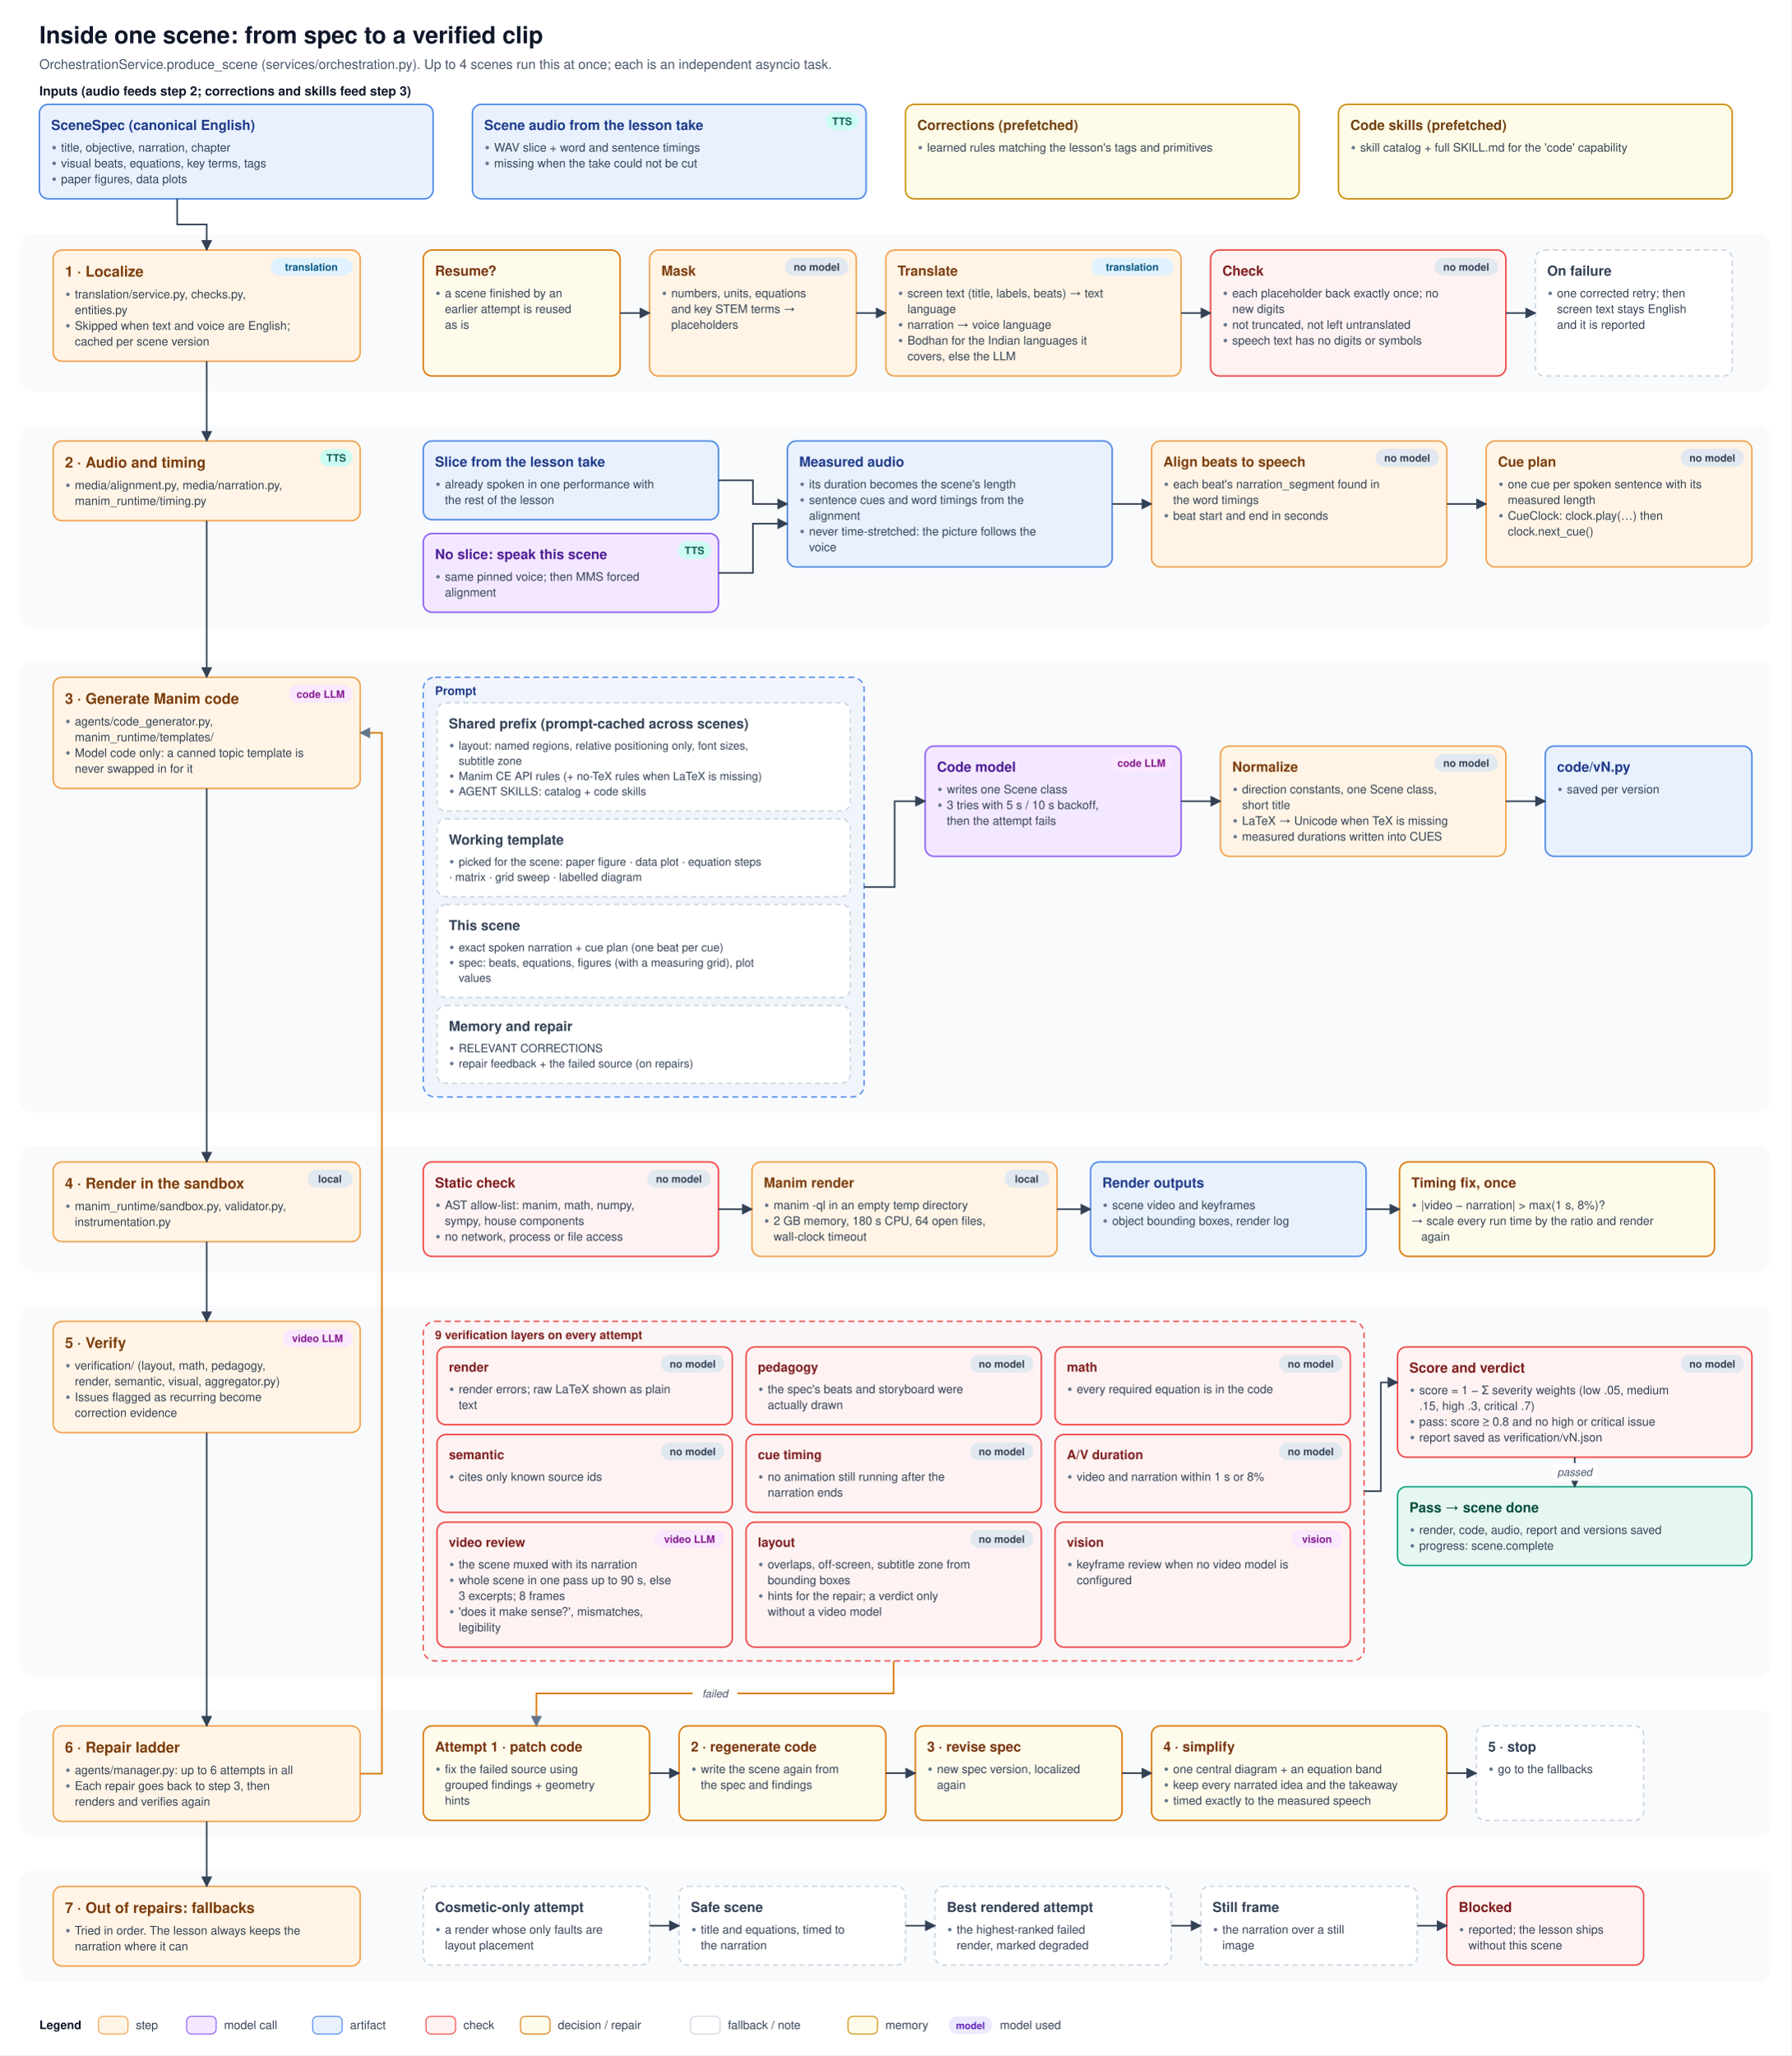
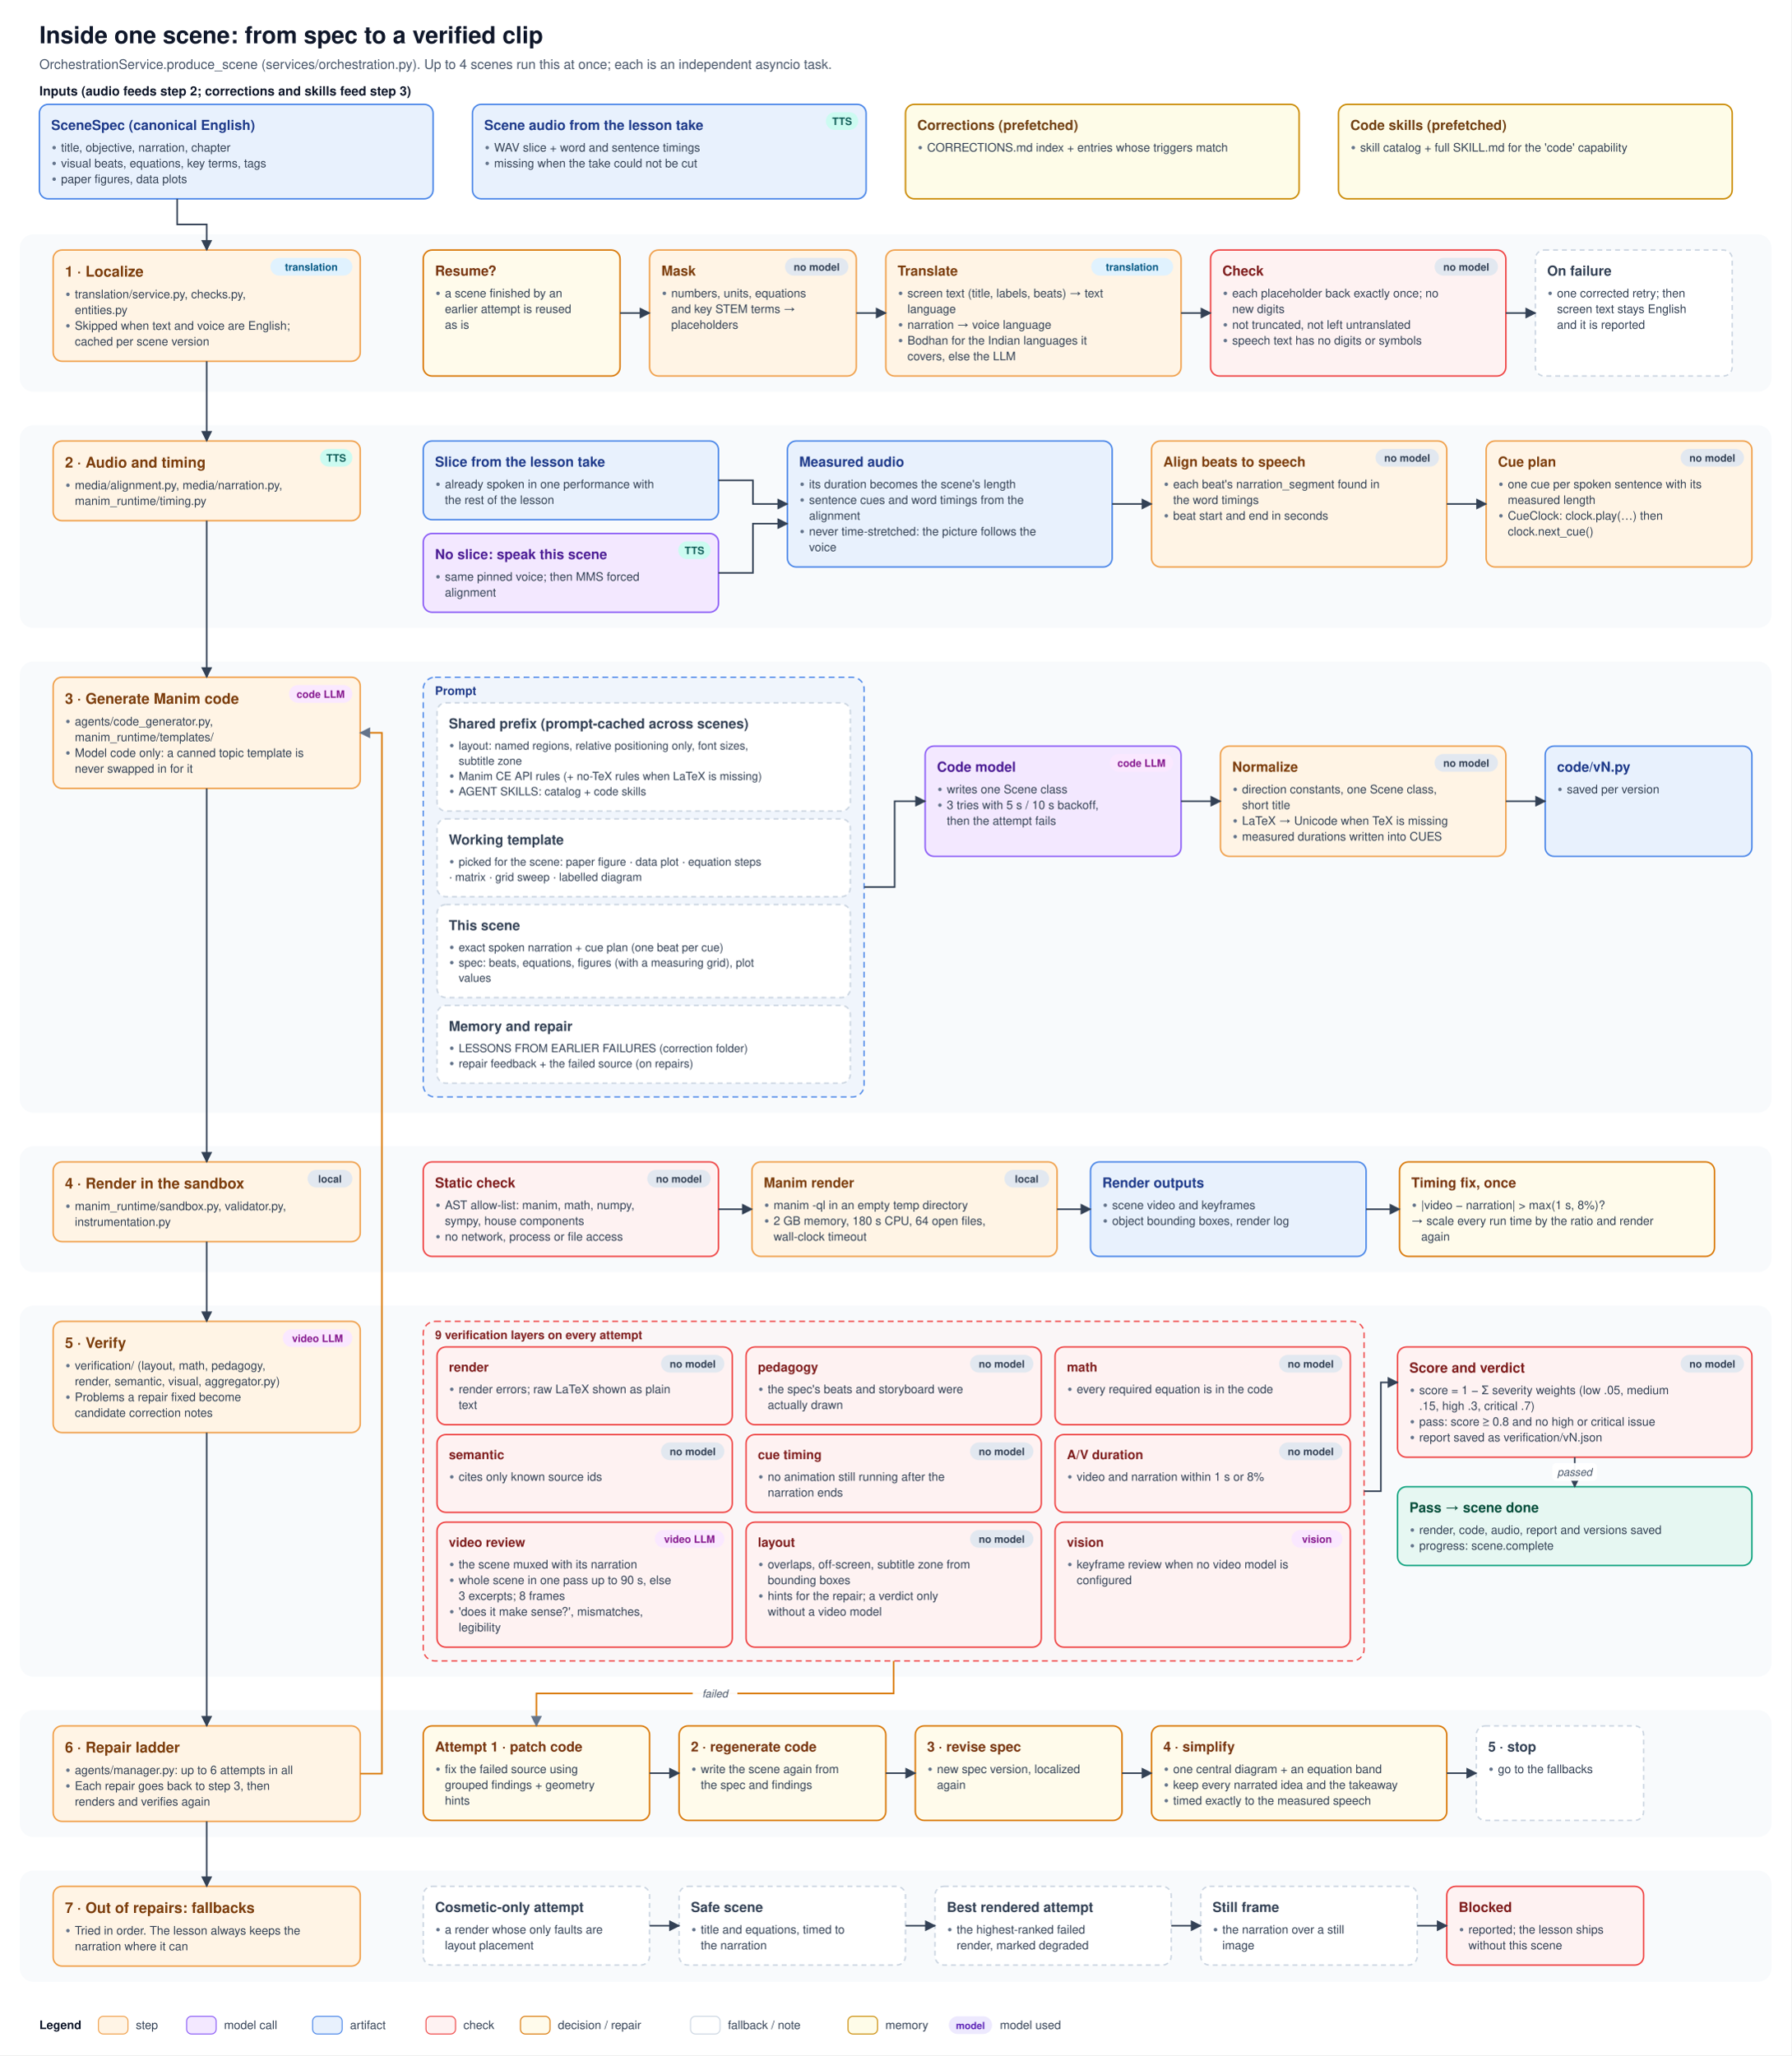
<svg xmlns="http://www.w3.org/2000/svg" viewBox="0 0 1820 2088" width="1820" height="2088" font-family="Segoe UI, Helvetica, Arial, sans-serif">
  <defs>
    <marker id="arrow" viewBox="0 0 10 10" refX="9" refY="5" markerWidth="7" markerHeight="7" orient="auto-start-reverse">
      <path d="M0,0 L10,5 L0,10 z" fill="#334155" />
    </marker>
    <marker id="arrow-muted" viewBox="0 0 10 10" refX="9" refY="5" markerWidth="7" markerHeight="7" orient="auto-start-reverse">
      <path d="M0,0 L10,5 L0,10 z" fill="#64748b" />
    </marker>
  </defs>
  <rect width="1820" height="2088" fill="#ffffff" />
  <text x="40" y="44" font-size="24" font-weight="700" fill="#0f172a">Inside one scene: from spec to a verified clip</text>
  <text x="40" y="70" font-size="13.5" fill="#475569">OrchestrationService.produce_scene (services/orchestration.py). Up to 4 scenes run this at once; each is an independent asyncio task.</text>
  <rect x="20" y="1900.5" width="1780.0" height="113.0" rx="14" fill="#f8fafc" />
  <rect x="20" y="1737.5" width="1780.0" height="129.0" rx="14" fill="#f8fafc" />
  <rect x="20" y="1326.5" width="1780.0" height="377.0" rx="14" fill="#f8fafc" />
  <rect x="20" y="1164.5" width="1780.0" height="128.0" rx="14" fill="#f8fafc" />
  <rect x="20" y="672.0" width="1780.0" height="458.5" rx="14" fill="#f8fafc" />
  <rect x="20" y="432.0" width="1780.0" height="206.0" rx="14" fill="#f8fafc" />
  <rect x="20" y="238.0" width="1780.0" height="160.0" rx="14" fill="#f8fafc" />
  <rect x="430.0" y="688.0" width="448.0" height="426.5" rx="12" fill="#e8f1fd" fill-opacity="0.45" stroke="#4a86e8" stroke-width="1.3" stroke-dasharray="6 4" />
  <text x="442.0" y="706.0" font-size="12" font-weight="600" fill="#1e3a8a">Prompt</text>
  <rect x="430.0" y="1342.5" width="956.0" height="345.0" rx="12" fill="#fef2f2" fill-opacity="0.45" stroke="#ef4444" stroke-width="1.3" stroke-dasharray="6 4" />
  <text x="442.0" y="1360.5" font-size="12" font-weight="600" fill="#7f1d1d">9 verification layers on every attempt</text>
  <rect x="40.0" y="106.0" width="400.0" height="96.0" rx="9" fill="#e8f1fd" stroke="#4a86e8" stroke-width="1.5" />
  <text x="52.0" y="132.0" font-size="14" font-weight="600" fill="#1e3a8a">SceneSpec (canonical English)</text>
  <circle cx="55.0" cy="150.0" r="1.8" fill="#64748b" />
  <text x="62.0" y="154.0" font-size="12" fill="#334155">title, objective, narration, chapter</text>
  <circle cx="55.0" cy="166.0" r="1.8" fill="#64748b" />
  <text x="62.0" y="170.0" font-size="12" fill="#334155">visual beats, equations, key terms, tags</text>
  <circle cx="55.0" cy="182.0" r="1.8" fill="#64748b" />
  <text x="62.0" y="186.0" font-size="12" fill="#334155">paper figures, data plots</text>
  <rect x="480.0" y="106.0" width="400.0" height="96.0" rx="9" fill="#e8f1fd" stroke="#4a86e8" stroke-width="1.5" />
  <rect x="839.1" y="114.0" width="32.9" height="18" rx="9" fill="#ccfbf1" />
  <text x="855.6" y="127.0" font-size="10.5" font-weight="600" fill="#115e59" text-anchor="middle">TTS</text>
  <text x="492.0" y="132.0" font-size="14" font-weight="600" fill="#1e3a8a">Scene audio from the lesson take</text>
  <circle cx="495.0" cy="150.0" r="1.8" fill="#64748b" />
  <text x="502.0" y="154.0" font-size="12" fill="#334155">WAV slice + word and sentence timings</text>
  <circle cx="495.0" cy="166.0" r="1.8" fill="#64748b" />
  <text x="502.0" y="170.0" font-size="12" fill="#334155">missing when the take could not be cut</text>
  <rect x="920.0" y="106.0" width="400.0" height="96.0" rx="9" fill="#fefce8" stroke="#ca8a04" stroke-width="1.5" />
  <text x="932.0" y="132.0" font-size="14" font-weight="600" fill="#713f12">Corrections (prefetched)</text>
  <circle cx="935.0" cy="150.0" r="1.8" fill="#64748b" />
-   <text x="942.0" y="154.0" font-size="12" fill="#334155">learned rules matching the lesson's tags and primitives</text>
+   <text x="942.0" y="154.0" font-size="12" fill="#334155">CORRECTIONS.md index + entries whose triggers match</text>
  <rect x="1360.0" y="106.0" width="400.0" height="96.0" rx="9" fill="#fefce8" stroke="#ca8a04" stroke-width="1.5" />
  <text x="1372.0" y="132.0" font-size="14" font-weight="600" fill="#713f12">Code skills (prefetched)</text>
  <circle cx="1375.0" cy="150.0" r="1.8" fill="#64748b" />
  <text x="1382.0" y="154.0" font-size="12" fill="#334155">skill catalog + full SKILL.md for the 'code' capability</text>
  <rect x="54.0" y="254.0" width="312.0" height="113.0" rx="9" fill="#fff4e5" stroke="#f0a04b" stroke-width="1.5" />
  <rect x="274.7" y="262.0" width="83.3" height="18" rx="9" fill="#e0f2fe" />
  <text x="316.3" y="275.0" font-size="10.5" font-weight="600" fill="#075985" text-anchor="middle">translation</text>
  <text x="66.0" y="281.0" font-size="15" font-weight="600" fill="#7c3d0c">1 · Localize</text>
  <circle cx="69.0" cy="299.0" r="1.8" fill="#64748b" />
  <text x="76.0" y="303.0" font-size="12" fill="#334155">translation/service.py, checks.py,</text>
  <text x="76.0" y="319.0" font-size="12" fill="#334155">entities.py</text>
  <circle cx="69.0" cy="331.0" r="1.8" fill="#64748b" />
  <text x="76.0" y="335.0" font-size="12" fill="#334155">Skipped when text and voice are English;</text>
  <text x="76.0" y="351.0" font-size="12" fill="#334155">cached per scene version</text>
  <rect x="430.0" y="254.0" width="200.0" height="128.0" rx="9" fill="#fffbeb" stroke="#d97706" stroke-width="1.5" />
  <text x="442.0" y="280.0" font-size="14" font-weight="600" fill="#78350f">Resume?</text>
  <circle cx="445.0" cy="298.0" r="1.8" fill="#64748b" />
  <text x="452.0" y="302.0" font-size="12" fill="#334155">a scene finished by an</text>
  <text x="452.0" y="318.0" font-size="12" fill="#334155">earlier attempt is reused</text>
  <text x="452.0" y="334.0" font-size="12" fill="#334155">as is</text>
  <rect x="660.0" y="254.0" width="210.0" height="128.0" rx="9" fill="#fff4e5" stroke="#f0a04b" stroke-width="1.5" />
  <rect x="797.6" y="262.0" width="64.4" height="18" rx="9" fill="#e2e8f0" />
  <text x="829.8" y="275.0" font-size="10.5" font-weight="600" fill="#334155" text-anchor="middle">no model</text>
  <text x="672.0" y="280.0" font-size="14" font-weight="600" fill="#7c3d0c">Mask</text>
  <circle cx="675.0" cy="298.0" r="1.8" fill="#64748b" />
  <text x="682.0" y="302.0" font-size="12" fill="#334155">numbers, units, equations</text>
  <text x="682.0" y="318.0" font-size="12" fill="#334155">and key STEM terms →</text>
  <text x="682.0" y="334.0" font-size="12" fill="#334155">placeholders</text>
  <rect x="900.0" y="254.0" width="300.0" height="128.0" rx="9" fill="#fff4e5" stroke="#f0a04b" stroke-width="1.5" />
  <rect x="1108.7" y="262.0" width="83.3" height="18" rx="9" fill="#e0f2fe" />
  <text x="1150.4" y="275.0" font-size="10.5" font-weight="600" fill="#075985" text-anchor="middle">translation</text>
  <text x="912.0" y="280.0" font-size="14" font-weight="600" fill="#7c3d0c">Translate</text>
  <circle cx="915.0" cy="298.0" r="1.8" fill="#64748b" />
  <text x="922.0" y="302.0" font-size="12" fill="#334155">screen text (title, labels, beats) → text</text>
  <text x="922.0" y="318.0" font-size="12" fill="#334155">language</text>
  <circle cx="915.0" cy="330.0" r="1.8" fill="#64748b" />
  <text x="922.0" y="334.0" font-size="12" fill="#334155">narration → voice language</text>
  <circle cx="915.0" cy="346.0" r="1.8" fill="#64748b" />
  <text x="922.0" y="350.0" font-size="12" fill="#334155">Bodhan for the Indian languages it</text>
  <text x="922.0" y="366.0" font-size="12" fill="#334155">covers, else the LLM</text>
  <rect x="1230.0" y="254.0" width="300.0" height="128.0" rx="9" fill="#fef2f2" stroke="#ef4444" stroke-width="1.5" />
  <rect x="1457.6" y="262.0" width="64.4" height="18" rx="9" fill="#e2e8f0" />
  <text x="1489.8" y="275.0" font-size="10.5" font-weight="600" fill="#334155" text-anchor="middle">no model</text>
  <text x="1242.0" y="280.0" font-size="14" font-weight="600" fill="#7f1d1d">Check</text>
  <circle cx="1245.0" cy="298.0" r="1.8" fill="#64748b" />
  <text x="1252.0" y="302.0" font-size="12" fill="#334155">each placeholder back exactly once; no</text>
  <text x="1252.0" y="318.0" font-size="12" fill="#334155">new digits</text>
  <circle cx="1245.0" cy="330.0" r="1.8" fill="#64748b" />
  <text x="1252.0" y="334.0" font-size="12" fill="#334155">not truncated, not left untranslated</text>
  <circle cx="1245.0" cy="346.0" r="1.8" fill="#64748b" />
  <text x="1252.0" y="350.0" font-size="12" fill="#334155">speech text has no digits or symbols</text>
  <rect x="1560.0" y="254.0" width="200.0" height="128.0" rx="9" fill="#ffffff" stroke="#cbd5e1" stroke-width="1.5" stroke-dasharray="5 4" />
  <text x="1572.0" y="280.0" font-size="14" font-weight="600" fill="#334155">On failure</text>
  <circle cx="1575.0" cy="298.0" r="1.8" fill="#64748b" />
  <text x="1582.0" y="302.0" font-size="12" fill="#334155">one corrected retry; then</text>
  <text x="1582.0" y="318.0" font-size="12" fill="#334155">screen text stays English</text>
  <text x="1582.0" y="334.0" font-size="12" fill="#334155">and it is reported</text>
  <rect x="54.0" y="448.0" width="312.0" height="81.0" rx="9" fill="#fff4e5" stroke="#f0a04b" stroke-width="1.5" />
  <rect x="325.1" y="456.0" width="32.9" height="18" rx="9" fill="#ccfbf1" />
  <text x="341.6" y="469.0" font-size="10.5" font-weight="600" fill="#115e59" text-anchor="middle">TTS</text>
  <text x="66.0" y="475.0" font-size="15" font-weight="600" fill="#7c3d0c">2 · Audio and timing</text>
  <circle cx="69.0" cy="493.0" r="1.8" fill="#64748b" />
  <text x="76.0" y="497.0" font-size="12" fill="#334155">media/alignment.py, media/narration.py,</text>
  <text x="76.0" y="513.0" font-size="12" fill="#334155">manim_runtime/timing.py</text>
  <rect x="430.0" y="448.0" width="300.0" height="80.0" rx="9" fill="#e8f1fd" stroke="#4a86e8" stroke-width="1.5" />
  <text x="442.0" y="474.0" font-size="14" font-weight="600" fill="#1e3a8a">Slice from the lesson take</text>
  <circle cx="445.0" cy="492.0" r="1.8" fill="#64748b" />
  <text x="452.0" y="496.0" font-size="12" fill="#334155">already spoken in one performance with</text>
  <text x="452.0" y="512.0" font-size="12" fill="#334155">the rest of the lesson</text>
  <rect x="430.0" y="542.0" width="300.0" height="80.0" rx="9" fill="#f3e8ff" stroke="#8b5cf6" stroke-width="1.5" />
  <rect x="689.1" y="550.0" width="32.9" height="18" rx="9" fill="#ccfbf1" />
  <text x="705.6" y="563.0" font-size="10.5" font-weight="600" fill="#115e59" text-anchor="middle">TTS</text>
  <text x="442.0" y="568.0" font-size="14" font-weight="600" fill="#4c1d95">No slice: speak this scene</text>
  <circle cx="445.0" cy="586.0" r="1.8" fill="#64748b" />
  <text x="452.0" y="590.0" font-size="12" fill="#334155">same pinned voice; then MMS forced</text>
  <text x="452.0" y="606.0" font-size="12" fill="#334155">alignment</text>
  <rect x="800.0" y="448.0" width="330.0" height="128.0" rx="9" fill="#e8f1fd" stroke="#4a86e8" stroke-width="1.5" />
  <text x="812.0" y="474.0" font-size="14" font-weight="600" fill="#1e3a8a">Measured audio</text>
  <circle cx="815.0" cy="492.0" r="1.8" fill="#64748b" />
  <text x="822.0" y="496.0" font-size="12" fill="#334155">its duration becomes the scene's length</text>
  <circle cx="815.0" cy="508.0" r="1.8" fill="#64748b" />
  <text x="822.0" y="512.0" font-size="12" fill="#334155">sentence cues and word timings from the</text>
  <text x="822.0" y="528.0" font-size="12" fill="#334155">alignment</text>
  <circle cx="815.0" cy="540.0" r="1.8" fill="#64748b" />
  <text x="822.0" y="544.0" font-size="12" fill="#334155">never time-stretched: the picture follows the</text>
  <text x="822.0" y="560.0" font-size="12" fill="#334155">voice</text>
  <rect x="1170.0" y="448.0" width="300.0" height="128.0" rx="9" fill="#fff4e5" stroke="#f0a04b" stroke-width="1.5" />
  <rect x="1397.6" y="456.0" width="64.4" height="18" rx="9" fill="#e2e8f0" />
  <text x="1429.8" y="469.0" font-size="10.5" font-weight="600" fill="#334155" text-anchor="middle">no model</text>
  <text x="1182.0" y="474.0" font-size="14" font-weight="600" fill="#7c3d0c">Align beats to speech</text>
  <circle cx="1185.0" cy="492.0" r="1.8" fill="#64748b" />
  <text x="1192.0" y="496.0" font-size="12" fill="#334155">each beat's narration_segment found in</text>
  <text x="1192.0" y="512.0" font-size="12" fill="#334155">the word timings</text>
  <circle cx="1185.0" cy="524.0" r="1.8" fill="#64748b" />
  <text x="1192.0" y="528.0" font-size="12" fill="#334155">beat start and end in seconds</text>
  <rect x="1510.0" y="448.0" width="270.0" height="128.0" rx="9" fill="#fff4e5" stroke="#f0a04b" stroke-width="1.5" />
  <rect x="1707.6" y="456.0" width="64.4" height="18" rx="9" fill="#e2e8f0" />
  <text x="1739.8" y="469.0" font-size="10.5" font-weight="600" fill="#334155" text-anchor="middle">no model</text>
  <text x="1522.0" y="474.0" font-size="14" font-weight="600" fill="#7c3d0c">Cue plan</text>
  <circle cx="1525.0" cy="492.0" r="1.8" fill="#64748b" />
  <text x="1532.0" y="496.0" font-size="12" fill="#334155">one cue per spoken sentence with its</text>
  <text x="1532.0" y="512.0" font-size="12" fill="#334155">measured length</text>
  <circle cx="1525.0" cy="524.0" r="1.8" fill="#64748b" />
  <text x="1532.0" y="528.0" font-size="12" fill="#334155">CueClock: clock.play(…) then</text>
  <text x="1532.0" y="544.0" font-size="12" fill="#334155">clock.next_cue()</text>
  <rect x="54.0" y="688.0" width="312.0" height="113.0" rx="9" fill="#fff4e5" stroke="#f0a04b" stroke-width="1.5" />
  <rect x="293.6" y="696.0" width="64.4" height="18" rx="9" fill="#fae8ff" />
  <text x="325.8" y="709.0" font-size="10.5" font-weight="600" fill="#86198f" text-anchor="middle">code LLM</text>
  <text x="66.0" y="715.0" font-size="15" font-weight="600" fill="#7c3d0c">3 · Generate Manim code</text>
  <circle cx="69.0" cy="733.0" r="1.8" fill="#64748b" />
  <text x="76.0" y="737.0" font-size="12" fill="#334155">agents/code_generator.py,</text>
  <text x="76.0" y="753.0" font-size="12" fill="#334155">manim_runtime/templates/</text>
  <circle cx="69.0" cy="765.0" r="1.8" fill="#64748b" />
  <text x="76.0" y="769.0" font-size="12" fill="#334155">Model code only: a canned topic template is</text>
  <text x="76.0" y="785.0" font-size="12" fill="#334155">never swapped in for it</text>
  <rect x="444.0" y="714.0" width="420.0" height="110.0" rx="9" fill="#ffffff" stroke="#cbd5e1" stroke-width="1.5" stroke-dasharray="5 4" />
  <text x="456.0" y="740.0" font-size="14" font-weight="600" fill="#334155">Shared prefix (prompt-cached across scenes)</text>
  <circle cx="459.0" cy="757.5" r="1.8" fill="#64748b" />
  <text x="466.0" y="761.5" font-size="11.5" fill="#334155">layout: named regions, relative positioning only, font sizes,</text>
  <text x="466.0" y="777.0" font-size="11.5" fill="#334155">subtitle zone</text>
  <circle cx="459.0" cy="788.5" r="1.8" fill="#64748b" />
  <text x="466.0" y="792.5" font-size="11.5" fill="#334155">Manim CE API rules (+ no-TeX rules when LaTeX is missing)</text>
  <circle cx="459.0" cy="804.0" r="1.8" fill="#64748b" />
  <text x="466.0" y="808.0" font-size="11.5" fill="#334155">AGENT SKILLS: catalog + code skills</text>
  <rect x="444.0" y="832.0" width="420.0" height="79.0" rx="9" fill="#ffffff" stroke="#cbd5e1" stroke-width="1.5" stroke-dasharray="5 4" />
  <text x="456.0" y="858.0" font-size="14" font-weight="600" fill="#334155">Working template</text>
  <circle cx="459.0" cy="875.5" r="1.8" fill="#64748b" />
  <text x="466.0" y="879.5" font-size="11.5" fill="#334155">picked for the scene: paper figure · data plot · equation steps</text>
  <text x="456.0" y="895.0" font-size="11.5" fill="#334155">· matrix · grid sweep · labelled diagram</text>
  <rect x="444.0" y="919.0" width="420.0" height="94.5" rx="9" fill="#ffffff" stroke="#cbd5e1" stroke-width="1.5" stroke-dasharray="5 4" />
  <text x="456.0" y="945.0" font-size="14" font-weight="600" fill="#334155">This scene</text>
  <circle cx="459.0" cy="962.5" r="1.8" fill="#64748b" />
  <text x="466.0" y="966.5" font-size="11.5" fill="#334155">exact spoken narration + cue plan (one beat per cue)</text>
  <circle cx="459.0" cy="978.0" r="1.8" fill="#64748b" />
  <text x="466.0" y="982.0" font-size="11.5" fill="#334155">spec: beats, equations, figures (with a measuring grid), plot</text>
  <text x="466.0" y="997.5" font-size="11.5" fill="#334155">values</text>
  <rect x="444.0" y="1021.5" width="420.0" height="79.0" rx="9" fill="#ffffff" stroke="#cbd5e1" stroke-width="1.5" stroke-dasharray="5 4" />
  <text x="456.0" y="1047.5" font-size="14" font-weight="600" fill="#334155">Memory and repair</text>
  <circle cx="459.0" cy="1065.0" r="1.8" fill="#64748b" />
-   <text x="466.0" y="1069.0" font-size="11.5" fill="#334155">RELEVANT CORRECTIONS</text>
+   <text x="466.0" y="1069.0" font-size="11.5" fill="#334155">LESSONS FROM EARLIER FAILURES (correction folder)</text>
  <circle cx="459.0" cy="1080.5" r="1.8" fill="#64748b" />
  <text x="466.0" y="1084.5" font-size="11.5" fill="#334155">repair feedback + the failed source (on repairs)</text>
  <rect x="940.0" y="758.0" width="260.0" height="112.0" rx="9" fill="#f3e8ff" stroke="#8b5cf6" stroke-width="1.5" />
  <rect x="1127.6" y="766.0" width="64.4" height="18" rx="9" fill="#fae8ff" />
  <text x="1159.8" y="779.0" font-size="10.5" font-weight="600" fill="#86198f" text-anchor="middle">code LLM</text>
  <text x="952.0" y="784.0" font-size="14" font-weight="600" fill="#4c1d95">Code model</text>
  <circle cx="955.0" cy="802.0" r="1.8" fill="#64748b" />
  <text x="962.0" y="806.0" font-size="12" fill="#334155">writes one Scene class</text>
  <circle cx="955.0" cy="818.0" r="1.8" fill="#64748b" />
  <text x="962.0" y="822.0" font-size="12" fill="#334155">3 tries with 5 s / 10 s backoff,</text>
  <text x="962.0" y="838.0" font-size="12" fill="#334155">then the attempt fails</text>
  <rect x="1240.0" y="758.0" width="290.0" height="112.0" rx="9" fill="#fff4e5" stroke="#f0a04b" stroke-width="1.5" />
  <rect x="1457.6" y="766.0" width="64.4" height="18" rx="9" fill="#e2e8f0" />
  <text x="1489.8" y="779.0" font-size="10.5" font-weight="600" fill="#334155" text-anchor="middle">no model</text>
  <text x="1252.0" y="784.0" font-size="14" font-weight="600" fill="#7c3d0c">Normalize</text>
  <circle cx="1255.0" cy="802.0" r="1.8" fill="#64748b" />
  <text x="1262.0" y="806.0" font-size="12" fill="#334155">direction constants, one Scene class,</text>
  <text x="1262.0" y="822.0" font-size="12" fill="#334155">short title</text>
  <circle cx="1255.0" cy="834.0" r="1.8" fill="#64748b" />
  <text x="1262.0" y="838.0" font-size="12" fill="#334155">LaTeX → Unicode when TeX is missing</text>
  <circle cx="1255.0" cy="850.0" r="1.8" fill="#64748b" />
  <text x="1262.0" y="854.0" font-size="12" fill="#334155">measured durations written into CUES</text>
  <rect x="1570.0" y="758.0" width="210.0" height="112.0" rx="9" fill="#e8f1fd" stroke="#4a86e8" stroke-width="1.5" />
  <text x="1582.0" y="784.0" font-size="14" font-weight="600" fill="#1e3a8a">code/vN.py</text>
  <circle cx="1585.0" cy="802.0" r="1.8" fill="#64748b" />
  <text x="1592.0" y="806.0" font-size="12" fill="#334155">saved per version</text>
  <rect x="54.0" y="1180.5" width="312.0" height="81.0" rx="9" fill="#fff4e5" stroke="#f0a04b" stroke-width="1.5" />
  <rect x="312.5" y="1188.5" width="45.5" height="18" rx="9" fill="#e2e8f0" />
  <text x="335.2" y="1201.5" font-size="10.5" font-weight="600" fill="#334155" text-anchor="middle">local</text>
  <text x="66.0" y="1207.5" font-size="15" font-weight="600" fill="#7c3d0c">4 · Render in the sandbox</text>
  <circle cx="69.0" cy="1225.5" r="1.8" fill="#64748b" />
  <text x="76.0" y="1229.5" font-size="12" fill="#334155">manim_runtime/sandbox.py, validator.py,</text>
  <text x="76.0" y="1245.5" font-size="12" fill="#334155">instrumentation.py</text>
  <rect x="430.0" y="1180.5" width="300.0" height="96.0" rx="9" fill="#fef2f2" stroke="#ef4444" stroke-width="1.5" />
  <rect x="657.6" y="1188.5" width="64.4" height="18" rx="9" fill="#e2e8f0" />
  <text x="689.8" y="1201.5" font-size="10.5" font-weight="600" fill="#334155" text-anchor="middle">no model</text>
  <text x="442.0" y="1206.5" font-size="14" font-weight="600" fill="#7f1d1d">Static check</text>
  <circle cx="445.0" cy="1224.5" r="1.8" fill="#64748b" />
  <text x="452.0" y="1228.5" font-size="12" fill="#334155">AST allow-list: manim, math, numpy,</text>
  <text x="452.0" y="1244.5" font-size="12" fill="#334155">sympy, house components</text>
  <circle cx="445.0" cy="1256.5" r="1.8" fill="#64748b" />
  <text x="452.0" y="1260.5" font-size="12" fill="#334155">no network, process or file access</text>
  <rect x="764.0" y="1180.5" width="310.0" height="96.0" rx="9" fill="#fff4e5" stroke="#f0a04b" stroke-width="1.5" />
  <rect x="1020.5" y="1188.5" width="45.5" height="18" rx="9" fill="#e2e8f0" />
  <text x="1043.2" y="1201.5" font-size="10.5" font-weight="600" fill="#334155" text-anchor="middle">local</text>
  <text x="776.0" y="1206.5" font-size="14" font-weight="600" fill="#7c3d0c">Manim render</text>
  <circle cx="779.0" cy="1224.5" r="1.8" fill="#64748b" />
  <text x="786.0" y="1228.5" font-size="12" fill="#334155">manim -ql in an empty temp directory</text>
  <circle cx="779.0" cy="1240.5" r="1.8" fill="#64748b" />
  <text x="786.0" y="1244.5" font-size="12" fill="#334155">2 GB memory, 180 s CPU, 64 open files,</text>
  <text x="786.0" y="1260.5" font-size="12" fill="#334155">wall-clock timeout</text>
  <rect x="1108.0" y="1180.5" width="280.0" height="96.0" rx="9" fill="#e8f1fd" stroke="#4a86e8" stroke-width="1.5" />
  <text x="1120.0" y="1206.5" font-size="14" font-weight="600" fill="#1e3a8a">Render outputs</text>
  <circle cx="1123.0" cy="1224.5" r="1.8" fill="#64748b" />
  <text x="1130.0" y="1228.5" font-size="12" fill="#334155">scene video and keyframes</text>
  <circle cx="1123.0" cy="1240.5" r="1.8" fill="#64748b" />
  <text x="1130.0" y="1244.5" font-size="12" fill="#334155">object bounding boxes, render log</text>
  <rect x="1422.0" y="1180.5" width="320.0" height="96.0" rx="9" fill="#fffbeb" stroke="#d97706" stroke-width="1.5" />
  <text x="1434.0" y="1206.5" font-size="14" font-weight="600" fill="#78350f">Timing fix, once</text>
  <circle cx="1437.0" cy="1224.5" r="1.8" fill="#64748b" />
  <text x="1444.0" y="1228.5" font-size="12" fill="#334155">|video − narration| &gt; max(1 s, 8%)?</text>
  <text x="1434.0" y="1244.5" font-size="12" fill="#334155">→ scale every run time by the ratio and render</text>
  <text x="1444.0" y="1260.5" font-size="12" fill="#334155">again</text>
  <rect x="54.0" y="1342.5" width="312.0" height="113.0" rx="9" fill="#fff4e5" stroke="#f0a04b" stroke-width="1.5" />
  <rect x="287.3" y="1350.5" width="70.7" height="18" rx="9" fill="#fae8ff" />
  <text x="322.6" y="1363.5" font-size="10.5" font-weight="600" fill="#86198f" text-anchor="middle">video LLM</text>
  <text x="66.0" y="1369.5" font-size="15" font-weight="600" fill="#7c3d0c">5 · Verify</text>
  <circle cx="69.0" cy="1387.5" r="1.8" fill="#64748b" />
  <text x="76.0" y="1391.5" font-size="12" fill="#334155">verification/ (layout, math, pedagogy,</text>
  <text x="76.0" y="1407.5" font-size="12" fill="#334155">render, semantic, visual, aggregator.py)</text>
  <circle cx="69.0" cy="1419.5" r="1.8" fill="#64748b" />
-   <text x="76.0" y="1423.5" font-size="12" fill="#334155">Issues flagged as recurring become</text>
-   <text x="76.0" y="1439.5" font-size="12" fill="#334155">correction evidence</text>
+   <text x="76.0" y="1423.5" font-size="12" fill="#334155">Problems a repair fixed become</text>
+   <text x="76.0" y="1439.5" font-size="12" fill="#334155">candidate correction notes</text>
  <rect x="444.0" y="1368.5" width="300.0" height="79.0" rx="9" fill="#fef2f2" stroke="#ef4444" stroke-width="1.5" />
  <rect x="671.6" y="1376.5" width="64.4" height="18" rx="9" fill="#e2e8f0" />
  <text x="703.8" y="1389.5" font-size="10.5" font-weight="600" fill="#334155" text-anchor="middle">no model</text>
  <text x="456.0" y="1393.5" font-size="13" font-weight="600" fill="#7f1d1d">render</text>
  <circle cx="459.0" cy="1411.5" r="1.8" fill="#64748b" />
  <text x="466.0" y="1415.5" font-size="12" fill="#334155">render errors; raw LaTeX shown as plain</text>
  <text x="466.0" y="1431.5" font-size="12" fill="#334155">text</text>
  <rect x="758.0" y="1368.5" width="300.0" height="79.0" rx="9" fill="#fef2f2" stroke="#ef4444" stroke-width="1.5" />
  <rect x="985.6" y="1376.5" width="64.4" height="18" rx="9" fill="#e2e8f0" />
  <text x="1017.8" y="1389.5" font-size="10.5" font-weight="600" fill="#334155" text-anchor="middle">no model</text>
  <text x="770.0" y="1393.5" font-size="13" font-weight="600" fill="#7f1d1d">pedagogy</text>
  <circle cx="773.0" cy="1411.5" r="1.8" fill="#64748b" />
  <text x="780.0" y="1415.5" font-size="12" fill="#334155">the spec's beats and storyboard were</text>
  <text x="780.0" y="1431.5" font-size="12" fill="#334155">actually drawn</text>
  <rect x="1072.0" y="1368.5" width="300.0" height="79.0" rx="9" fill="#fef2f2" stroke="#ef4444" stroke-width="1.5" />
  <rect x="1299.6" y="1376.5" width="64.4" height="18" rx="9" fill="#e2e8f0" />
  <text x="1331.8" y="1389.5" font-size="10.5" font-weight="600" fill="#334155" text-anchor="middle">no model</text>
  <text x="1084.0" y="1393.5" font-size="13" font-weight="600" fill="#7f1d1d">math</text>
  <circle cx="1087.0" cy="1411.5" r="1.8" fill="#64748b" />
  <text x="1094.0" y="1415.5" font-size="12" fill="#334155">every required equation is in the code</text>
  <rect x="444.0" y="1457.5" width="300.0" height="79.0" rx="9" fill="#fef2f2" stroke="#ef4444" stroke-width="1.5" />
  <rect x="671.6" y="1465.5" width="64.4" height="18" rx="9" fill="#e2e8f0" />
  <text x="703.8" y="1478.5" font-size="10.5" font-weight="600" fill="#334155" text-anchor="middle">no model</text>
  <text x="456.0" y="1482.5" font-size="13" font-weight="600" fill="#7f1d1d">semantic</text>
  <circle cx="459.0" cy="1500.5" r="1.8" fill="#64748b" />
  <text x="466.0" y="1504.5" font-size="12" fill="#334155">cites only known source ids</text>
  <rect x="758.0" y="1457.5" width="300.0" height="79.0" rx="9" fill="#fef2f2" stroke="#ef4444" stroke-width="1.5" />
  <rect x="985.6" y="1465.5" width="64.4" height="18" rx="9" fill="#e2e8f0" />
  <text x="1017.8" y="1478.5" font-size="10.5" font-weight="600" fill="#334155" text-anchor="middle">no model</text>
  <text x="770.0" y="1482.5" font-size="13" font-weight="600" fill="#7f1d1d">cue timing</text>
  <circle cx="773.0" cy="1500.5" r="1.8" fill="#64748b" />
  <text x="780.0" y="1504.5" font-size="12" fill="#334155">no animation still running after the</text>
  <text x="780.0" y="1520.5" font-size="12" fill="#334155">narration ends</text>
  <rect x="1072.0" y="1457.5" width="300.0" height="79.0" rx="9" fill="#fef2f2" stroke="#ef4444" stroke-width="1.5" />
  <rect x="1299.6" y="1465.5" width="64.4" height="18" rx="9" fill="#e2e8f0" />
  <text x="1331.8" y="1478.5" font-size="10.5" font-weight="600" fill="#334155" text-anchor="middle">no model</text>
  <text x="1084.0" y="1482.5" font-size="13" font-weight="600" fill="#7f1d1d">A/V duration</text>
  <circle cx="1087.0" cy="1500.5" r="1.8" fill="#64748b" />
  <text x="1094.0" y="1504.5" font-size="12" fill="#334155">video and narration within 1 s or 8%</text>
  <rect x="444.0" y="1546.5" width="300.0" height="127.0" rx="9" fill="#fef2f2" stroke="#ef4444" stroke-width="1.5" />
  <rect x="665.3" y="1554.5" width="70.7" height="18" rx="9" fill="#fae8ff" />
  <text x="700.6" y="1567.5" font-size="10.5" font-weight="600" fill="#86198f" text-anchor="middle">video LLM</text>
  <text x="456.0" y="1571.5" font-size="13" font-weight="600" fill="#7f1d1d">video review</text>
  <circle cx="459.0" cy="1589.5" r="1.8" fill="#64748b" />
  <text x="466.0" y="1593.5" font-size="12" fill="#334155">the scene muxed with its narration</text>
  <circle cx="459.0" cy="1605.5" r="1.8" fill="#64748b" />
  <text x="466.0" y="1609.5" font-size="12" fill="#334155">whole scene in one pass up to 90 s, else</text>
  <text x="466.0" y="1625.5" font-size="12" fill="#334155">3 excerpts; 8 frames</text>
  <circle cx="459.0" cy="1637.5" r="1.8" fill="#64748b" />
  <text x="466.0" y="1641.5" font-size="12" fill="#334155">'does it make sense?', mismatches,</text>
  <text x="466.0" y="1657.5" font-size="12" fill="#334155">legibility</text>
  <rect x="758.0" y="1546.5" width="300.0" height="127.0" rx="9" fill="#fef2f2" stroke="#ef4444" stroke-width="1.5" />
  <rect x="985.6" y="1554.5" width="64.4" height="18" rx="9" fill="#e2e8f0" />
  <text x="1017.8" y="1567.5" font-size="10.5" font-weight="600" fill="#334155" text-anchor="middle">no model</text>
  <text x="770.0" y="1571.5" font-size="13" font-weight="600" fill="#7f1d1d">layout</text>
  <circle cx="773.0" cy="1589.5" r="1.8" fill="#64748b" />
  <text x="780.0" y="1593.5" font-size="12" fill="#334155">overlaps, off-screen, subtitle zone from</text>
  <text x="780.0" y="1609.5" font-size="12" fill="#334155">bounding boxes</text>
  <circle cx="773.0" cy="1621.5" r="1.8" fill="#64748b" />
  <text x="780.0" y="1625.5" font-size="12" fill="#334155">hints for the repair; a verdict only</text>
  <text x="780.0" y="1641.5" font-size="12" fill="#334155">without a video model</text>
  <rect x="1072.0" y="1546.5" width="300.0" height="127.0" rx="9" fill="#fef2f2" stroke="#ef4444" stroke-width="1.5" />
  <rect x="1312.2" y="1554.5" width="51.8" height="18" rx="9" fill="#fae8ff" />
  <text x="1338.1" y="1567.5" font-size="10.5" font-weight="600" fill="#86198f" text-anchor="middle">vision</text>
  <text x="1084.0" y="1571.5" font-size="13" font-weight="600" fill="#7f1d1d">vision</text>
  <circle cx="1087.0" cy="1589.5" r="1.8" fill="#64748b" />
  <text x="1094.0" y="1593.5" font-size="12" fill="#334155">keyframe review when no video model is</text>
  <text x="1094.0" y="1609.5" font-size="12" fill="#334155">configured</text>
  <rect x="1420.0" y="1368.5" width="360.0" height="112.0" rx="9" fill="#fef2f2" stroke="#ef4444" stroke-width="1.5" />
  <rect x="1707.6" y="1376.5" width="64.4" height="18" rx="9" fill="#e2e8f0" />
  <text x="1739.8" y="1389.5" font-size="10.5" font-weight="600" fill="#334155" text-anchor="middle">no model</text>
  <text x="1432.0" y="1394.5" font-size="14" font-weight="600" fill="#7f1d1d">Score and verdict</text>
  <circle cx="1435.0" cy="1412.5" r="1.8" fill="#64748b" />
  <text x="1442.0" y="1416.5" font-size="12" fill="#334155">score = 1 − Σ severity weights (low .05, medium</text>
  <text x="1442.0" y="1432.5" font-size="12" fill="#334155">.15, high .3, critical .7)</text>
  <circle cx="1435.0" cy="1444.5" r="1.8" fill="#64748b" />
  <text x="1442.0" y="1448.5" font-size="12" fill="#334155">pass: score ≥ 0.8 and no high or critical issue</text>
  <circle cx="1435.0" cy="1460.5" r="1.8" fill="#64748b" />
  <text x="1442.0" y="1464.5" font-size="12" fill="#334155">report saved as verification/vN.json</text>
  <rect x="1420.0" y="1510.5" width="360.0" height="80.0" rx="9" fill="#e6f7f2" stroke="#10a37f" stroke-width="1.5" />
  <text x="1432.0" y="1536.5" font-size="14" font-weight="600" fill="#064e3b">Pass → scene done</text>
  <circle cx="1435.0" cy="1554.5" r="1.8" fill="#64748b" />
  <text x="1442.0" y="1558.5" font-size="12" fill="#334155">render, code, audio, report and versions saved</text>
  <circle cx="1435.0" cy="1570.5" r="1.8" fill="#64748b" />
  <text x="1442.0" y="1574.5" font-size="12" fill="#334155">progress: scene.complete</text>
  <rect x="54.0" y="1753.5" width="312.0" height="97.0" rx="9" fill="#fff4e5" stroke="#f0a04b" stroke-width="1.5" />
  <text x="66.0" y="1780.5" font-size="15" font-weight="600" fill="#7c3d0c">6 · Repair ladder</text>
  <circle cx="69.0" cy="1798.5" r="1.8" fill="#64748b" />
  <text x="76.0" y="1802.5" font-size="12" fill="#334155">agents/manager.py: up to 6 attempts in all</text>
  <circle cx="69.0" cy="1814.5" r="1.8" fill="#64748b" />
  <text x="76.0" y="1818.5" font-size="12" fill="#334155">Each repair goes back to step 3, then</text>
  <text x="76.0" y="1834.5" font-size="12" fill="#334155">renders and verifies again</text>
  <rect x="430.0" y="1753.5" width="230.0" height="96.0" rx="9" fill="#fffbeb" stroke="#d97706" stroke-width="1.5" />
  <text x="442.0" y="1779.5" font-size="14" font-weight="600" fill="#78350f">Attempt 1 · patch code</text>
  <circle cx="445.0" cy="1797.5" r="1.8" fill="#64748b" />
  <text x="452.0" y="1801.5" font-size="12" fill="#334155">fix the failed source using</text>
  <text x="452.0" y="1817.5" font-size="12" fill="#334155">grouped findings + geometry</text>
  <text x="452.0" y="1833.5" font-size="12" fill="#334155">hints</text>
  <rect x="690.0" y="1753.5" width="210.0" height="96.0" rx="9" fill="#fffbeb" stroke="#d97706" stroke-width="1.5" />
  <text x="702.0" y="1779.5" font-size="14" font-weight="600" fill="#78350f">2 · regenerate code</text>
  <circle cx="705.0" cy="1797.5" r="1.8" fill="#64748b" />
  <text x="712.0" y="1801.5" font-size="12" fill="#334155">write the scene again from</text>
  <text x="712.0" y="1817.5" font-size="12" fill="#334155">the spec and findings</text>
  <rect x="930.0" y="1753.5" width="210.0" height="96.0" rx="9" fill="#fffbeb" stroke="#d97706" stroke-width="1.5" />
  <text x="942.0" y="1779.5" font-size="14" font-weight="600" fill="#78350f">3 · revise spec</text>
  <circle cx="945.0" cy="1797.5" r="1.8" fill="#64748b" />
  <text x="952.0" y="1801.5" font-size="12" fill="#334155">new spec version, localized</text>
  <text x="952.0" y="1817.5" font-size="12" fill="#334155">again</text>
  <rect x="1170.0" y="1753.5" width="300.0" height="96.0" rx="9" fill="#fffbeb" stroke="#d97706" stroke-width="1.5" />
  <text x="1182.0" y="1779.5" font-size="14" font-weight="600" fill="#78350f">4 · simplify</text>
  <circle cx="1185.0" cy="1797.5" r="1.8" fill="#64748b" />
  <text x="1192.0" y="1801.5" font-size="12" fill="#334155">one central diagram + an equation band</text>
  <circle cx="1185.0" cy="1813.5" r="1.8" fill="#64748b" />
  <text x="1192.0" y="1817.5" font-size="12" fill="#334155">keep every narrated idea and the takeaway</text>
  <circle cx="1185.0" cy="1829.5" r="1.8" fill="#64748b" />
  <text x="1192.0" y="1833.5" font-size="12" fill="#334155">timed exactly to the measured speech</text>
  <rect x="1500.0" y="1753.5" width="170.0" height="96.0" rx="9" fill="#ffffff" stroke="#cbd5e1" stroke-width="1.5" stroke-dasharray="5 4" />
  <text x="1512.0" y="1779.5" font-size="14" font-weight="600" fill="#334155">5 · stop</text>
  <circle cx="1515.0" cy="1797.5" r="1.8" fill="#64748b" />
  <text x="1522.0" y="1801.5" font-size="12" fill="#334155">go to the fallbacks</text>
  <rect x="54.0" y="1916.5" width="312.0" height="81.0" rx="9" fill="#fff4e5" stroke="#f0a04b" stroke-width="1.5" />
  <text x="66.0" y="1943.5" font-size="15" font-weight="600" fill="#7c3d0c">7 · Out of repairs: fallbacks</text>
  <circle cx="69.0" cy="1961.5" r="1.8" fill="#64748b" />
  <text x="76.0" y="1965.5" font-size="12" fill="#334155">Tried in order. The lesson always keeps the</text>
  <text x="76.0" y="1981.5" font-size="12" fill="#334155">narration where it can</text>
  <rect x="430.0" y="1916.5" width="230.0" height="80.0" rx="9" fill="#ffffff" stroke="#cbd5e1" stroke-width="1.5" stroke-dasharray="5 4" />
  <text x="442.0" y="1942.5" font-size="14" font-weight="600" fill="#334155">Cosmetic-only attempt</text>
  <circle cx="445.0" cy="1960.5" r="1.8" fill="#64748b" />
  <text x="452.0" y="1964.5" font-size="12" fill="#334155">a render whose only faults are</text>
  <text x="452.0" y="1980.5" font-size="12" fill="#334155">layout placement</text>
  <rect x="690.0" y="1916.5" width="230.0" height="80.0" rx="9" fill="#ffffff" stroke="#cbd5e1" stroke-width="1.5" stroke-dasharray="5 4" />
  <text x="702.0" y="1942.5" font-size="14" font-weight="600" fill="#334155">Safe scene</text>
  <circle cx="705.0" cy="1960.5" r="1.8" fill="#64748b" />
  <text x="712.0" y="1964.5" font-size="12" fill="#334155">title and equations, timed to</text>
  <text x="712.0" y="1980.5" font-size="12" fill="#334155">the narration</text>
  <rect x="950.0" y="1916.5" width="240.0" height="80.0" rx="9" fill="#ffffff" stroke="#cbd5e1" stroke-width="1.5" stroke-dasharray="5 4" />
  <text x="962.0" y="1942.5" font-size="14" font-weight="600" fill="#334155">Best rendered attempt</text>
  <circle cx="965.0" cy="1960.5" r="1.8" fill="#64748b" />
  <text x="972.0" y="1964.5" font-size="12" fill="#334155">the highest-ranked failed</text>
  <text x="972.0" y="1980.5" font-size="12" fill="#334155">render, marked degraded</text>
  <rect x="1220.0" y="1916.5" width="220.0" height="80.0" rx="9" fill="#ffffff" stroke="#cbd5e1" stroke-width="1.5" stroke-dasharray="5 4" />
  <text x="1232.0" y="1942.5" font-size="14" font-weight="600" fill="#334155">Still frame</text>
  <circle cx="1235.0" cy="1960.5" r="1.8" fill="#64748b" />
  <text x="1242.0" y="1964.5" font-size="12" fill="#334155">the narration over a still</text>
  <text x="1242.0" y="1980.5" font-size="12" fill="#334155">image</text>
  <rect x="1470.0" y="1916.5" width="200.0" height="80.0" rx="9" fill="#fef2f2" stroke="#ef4444" stroke-width="1.5" />
  <text x="1482.0" y="1942.5" font-size="14" font-weight="600" fill="#7f1d1d">Blocked</text>
  <circle cx="1485.0" cy="1960.5" r="1.8" fill="#64748b" />
  <text x="1492.0" y="1964.5" font-size="12" fill="#334155">reported; the lesson ships</text>
  <text x="1492.0" y="1980.5" font-size="12" fill="#334155">without this scene</text>
  <text x="40.0" y="97.0" font-size="13" font-weight="700" fill="#0f172a" text-anchor="start">Inputs (audio feeds step 2; corrections and skills feed step 3)</text>
  <path d="M630.0,318.0 L660.0,318.0" fill="none" stroke="#334155" stroke-width="1.6" marker-end="url(#arrow)" />
  <path d="M870.0,318.0 L900.0,318.0" fill="none" stroke="#334155" stroke-width="1.6" marker-end="url(#arrow)" />
  <path d="M1200.0,318.0 L1230.0,318.0" fill="none" stroke="#334155" stroke-width="1.6" marker-end="url(#arrow)" />
  <path d="M1530.0,318.0 L1560.0,318.0" fill="none" stroke="#334155" stroke-width="1.6" marker-end="url(#arrow)" />
  <path d="M730.0,488.0 L765.0,488.0 L765.0,512.0 L800.0,512.0" fill="none" stroke="#334155" stroke-width="1.6" marker-end="url(#arrow)" />
  <path d="M730.0,582.0 L765.0,582.0 L765.0,532.0 L800.0,532.0" fill="none" stroke="#334155" stroke-width="1.6" marker-end="url(#arrow)" />
  <path d="M1130.0,512.0 L1170.0,512.0" fill="none" stroke="#334155" stroke-width="1.6" marker-end="url(#arrow)" />
  <path d="M1470.0,512.0 L1510.0,512.0" fill="none" stroke="#334155" stroke-width="1.6" marker-end="url(#arrow)" />
  <path d="M878.0,901.2 L909.0,901.2 L909.0,814.0 L940.0,814.0" fill="none" stroke="#334155" stroke-width="1.6" marker-end="url(#arrow)" />
  <path d="M1200.0,814.0 L1240.0,814.0" fill="none" stroke="#334155" stroke-width="1.6" marker-end="url(#arrow)" />
  <path d="M1530.0,814.0 L1570.0,814.0" fill="none" stroke="#334155" stroke-width="1.6" marker-end="url(#arrow)" />
  <path d="M730.0,1228.5 L764.0,1228.5" fill="none" stroke="#334155" stroke-width="1.6" marker-end="url(#arrow)" />
  <path d="M1074.0,1228.5 L1108.0,1228.5" fill="none" stroke="#334155" stroke-width="1.6" marker-end="url(#arrow)" />
  <path d="M1388.0,1228.5 L1422.0,1228.5" fill="none" stroke="#334155" stroke-width="1.6" marker-end="url(#arrow)" />
  <path d="M1386.0,1515.0 L1403.0,1515.0 L1403.0,1404.5 L1420.0,1404.5" fill="none" stroke="#334155" stroke-width="1.6" marker-end="url(#arrow)" />
  <path d="M1600.0,1480.5 L1600.0,1510.5" fill="none" stroke="#334155" stroke-width="1.6" marker-end="url(#arrow)" />
  <rect x="1577.3" y="1486.5" width="45.4" height="18.0" rx="4" fill="#ffffff" fill-opacity="0.95" />
  <text x="1600.0" y="1499.5" font-size="11" fill="#475569" text-anchor="middle" font-style="italic">passed</text>
  <path d="M660.0,1801.5 L690.0,1801.5" fill="none" stroke="#334155" stroke-width="1.6" marker-end="url(#arrow)" />
  <path d="M900.0,1801.5 L930.0,1801.5" fill="none" stroke="#334155" stroke-width="1.6" marker-end="url(#arrow)" />
  <path d="M1140.0,1801.5 L1170.0,1801.5" fill="none" stroke="#334155" stroke-width="1.6" marker-end="url(#arrow)" />
  <path d="M1470.0,1801.5 L1500.0,1801.5" fill="none" stroke="#334155" stroke-width="1.6" marker-end="url(#arrow)" />
  <path d="M660.0,1956.5 L690.0,1956.5" fill="none" stroke="#334155" stroke-width="1.6" marker-end="url(#arrow)" />
  <path d="M920.0,1956.5 L950.0,1956.5" fill="none" stroke="#334155" stroke-width="1.6" marker-end="url(#arrow)" />
  <path d="M1190.0,1956.5 L1220.0,1956.5" fill="none" stroke="#334155" stroke-width="1.6" marker-end="url(#arrow)" />
  <path d="M1440.0,1956.5 L1470.0,1956.5" fill="none" stroke="#334155" stroke-width="1.6" marker-end="url(#arrow)" />
  <path d="M210.0,367.0 L210.0,448.0" fill="none" stroke="#334155" stroke-width="1.6" marker-end="url(#arrow)" />
  <path d="M210.0,529.0 L210.0,688.0" fill="none" stroke="#334155" stroke-width="1.6" marker-end="url(#arrow)" />
  <path d="M210.0,801.0 L210.0,1180.5" fill="none" stroke="#334155" stroke-width="1.6" marker-end="url(#arrow)" />
  <path d="M210.0,1261.5 L210.0,1342.5" fill="none" stroke="#334155" stroke-width="1.6" marker-end="url(#arrow)" />
  <path d="M210.0,1455.5 L210.0,1753.5" fill="none" stroke="#334155" stroke-width="1.6" marker-end="url(#arrow)" />
  <path d="M210.0,1850.5 L210.0,1916.5" fill="none" stroke="#334155" stroke-width="1.6" marker-end="url(#arrow)" />
  <path d="M180.0,202.0 L180.0,228.0 L210.0,228.0 L210.0,254.0" fill="none" stroke="#334155" stroke-width="1.6" marker-end="url(#arrow)" />
  <path d="M908.0,1687.5 L908.0,1720.5 L545.0,1720.5 L545.0,1753.5" fill="none" stroke="#d97706" stroke-width="1.6" marker-end="url(#arrow-muted)" />
  <rect x="703.8" y="1711.5" width="45.4" height="18.0" rx="4" fill="#ffffff" fill-opacity="0.95" />
  <text x="726.5" y="1724.5" font-size="11" fill="#475569" text-anchor="middle" font-style="italic">failed</text>
  <path d="M366.0,1802.0 L388.0,1802.0 L388.0,744.5 L366.0,744.5" fill="none" stroke="#d97706" stroke-width="1.6" marker-end="url(#arrow-muted)" />
  <text x="40.0" y="2061.5" font-size="12" font-weight="700" fill="#0f172a" text-anchor="start">Legend</text>
  <rect x="100" y="2048.5" width="30" height="18" rx="5" fill="#fff4e5" stroke="#f0a04b" />
  <text x="138.0" y="2061.5" font-size="12" font-weight="400" fill="#334155" text-anchor="start">step</text>
  <rect x="189.6" y="2048.5" width="30" height="18" rx="5" fill="#f3e8ff" stroke="#8b5cf6" />
  <text x="227.6" y="2061.5" font-size="12" font-weight="400" fill="#334155" text-anchor="start">model call</text>
  <rect x="317.6" y="2048.5" width="30" height="18" rx="5" fill="#e8f1fd" stroke="#4a86e8" />
  <text x="355.6" y="2061.5" font-size="12" font-weight="400" fill="#334155" text-anchor="start">artifact</text>
  <rect x="432.8" y="2048.5" width="30" height="18" rx="5" fill="#fef2f2" stroke="#ef4444" />
  <text x="470.8" y="2061.5" font-size="12" font-weight="400" fill="#334155" text-anchor="start">check</text>
  <rect x="528.8" y="2048.5" width="30" height="18" rx="5" fill="#fffbeb" stroke="#d97706" />
  <text x="566.8" y="2061.5" font-size="12" font-weight="400" fill="#334155" text-anchor="start">decision / repair</text>
  <rect x="701.6" y="2048.5" width="30" height="18" rx="5" fill="#ffffff" stroke="#cbd5e1" />
  <text x="739.6" y="2061.5" font-size="12" font-weight="400" fill="#334155" text-anchor="start">fallback / note</text>
  <rect x="861.6" y="2048.5" width="30" height="18" rx="5" fill="#fefce8" stroke="#ca8a04" />
  <text x="899.6" y="2061.5" font-size="12" font-weight="400" fill="#334155" text-anchor="start">memory</text>
  <rect x="964" y="2048.5" width="44" height="18" rx="9" fill="#ede9fe" />
  <text x="986" y="2061.5" font-size="10" font-weight="600" fill="#5b21b6" text-anchor="middle">model</text>
  <text x="1016.0" y="2061.5" font-size="12" font-weight="400" fill="#334155" text-anchor="start">model used</text>
</svg>
